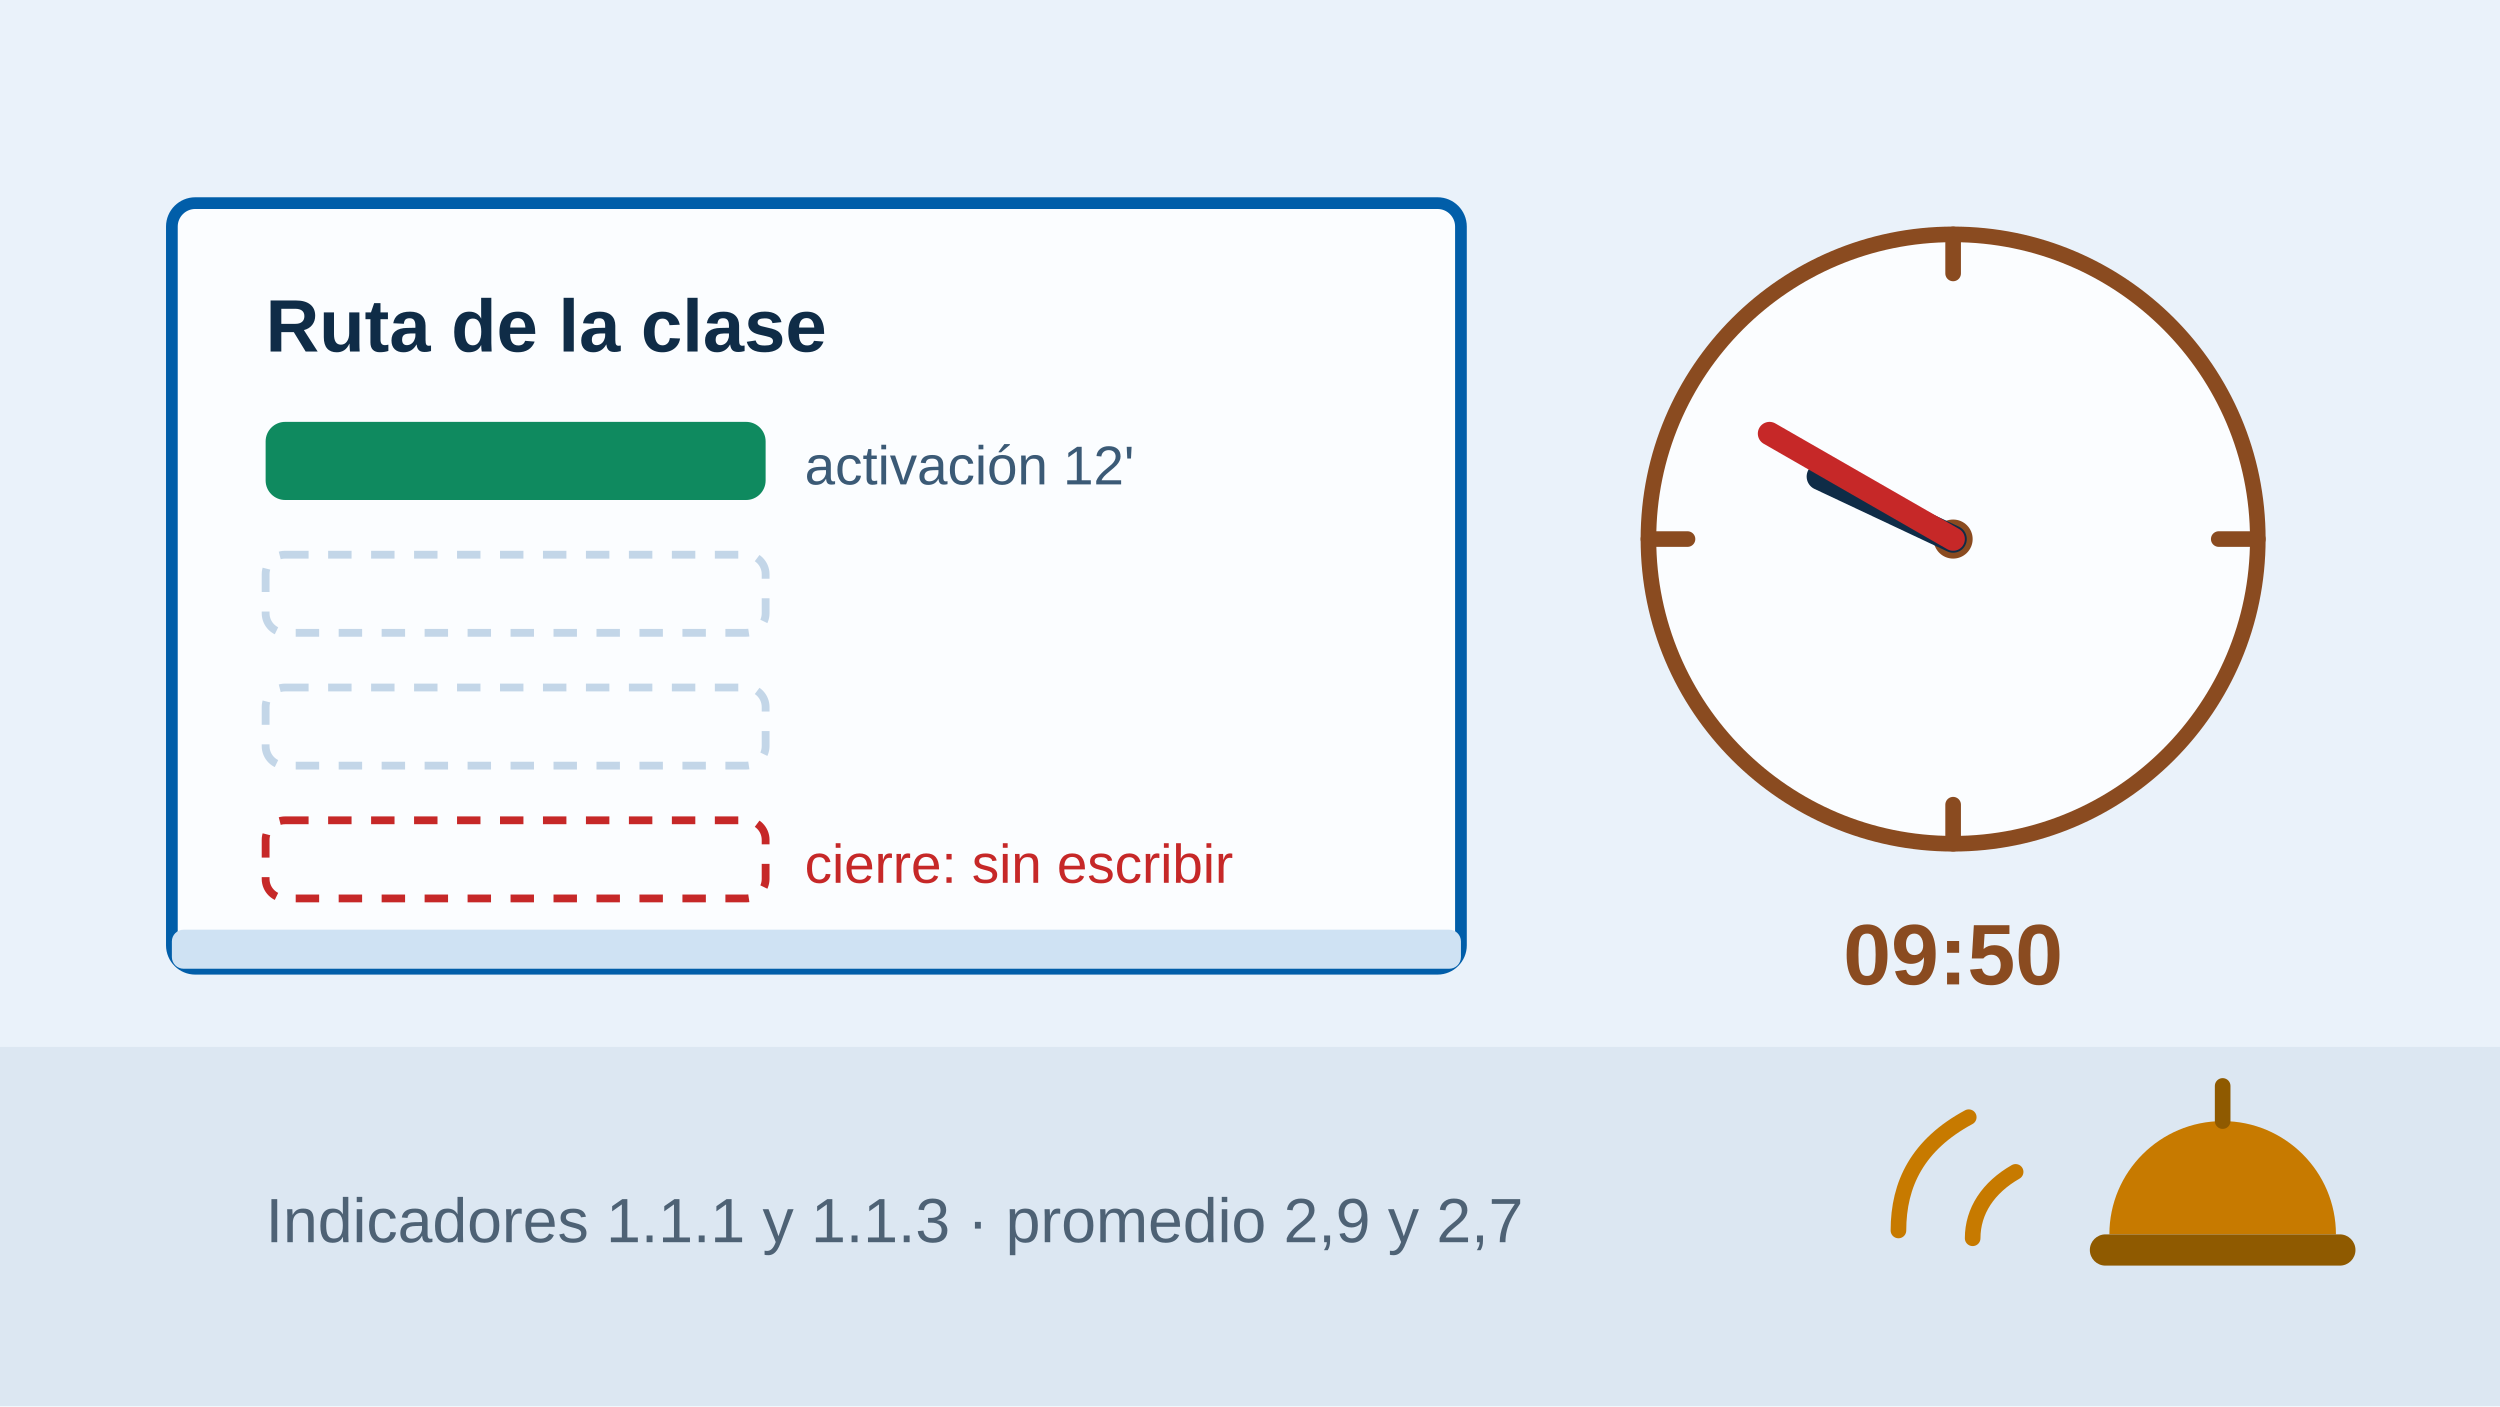
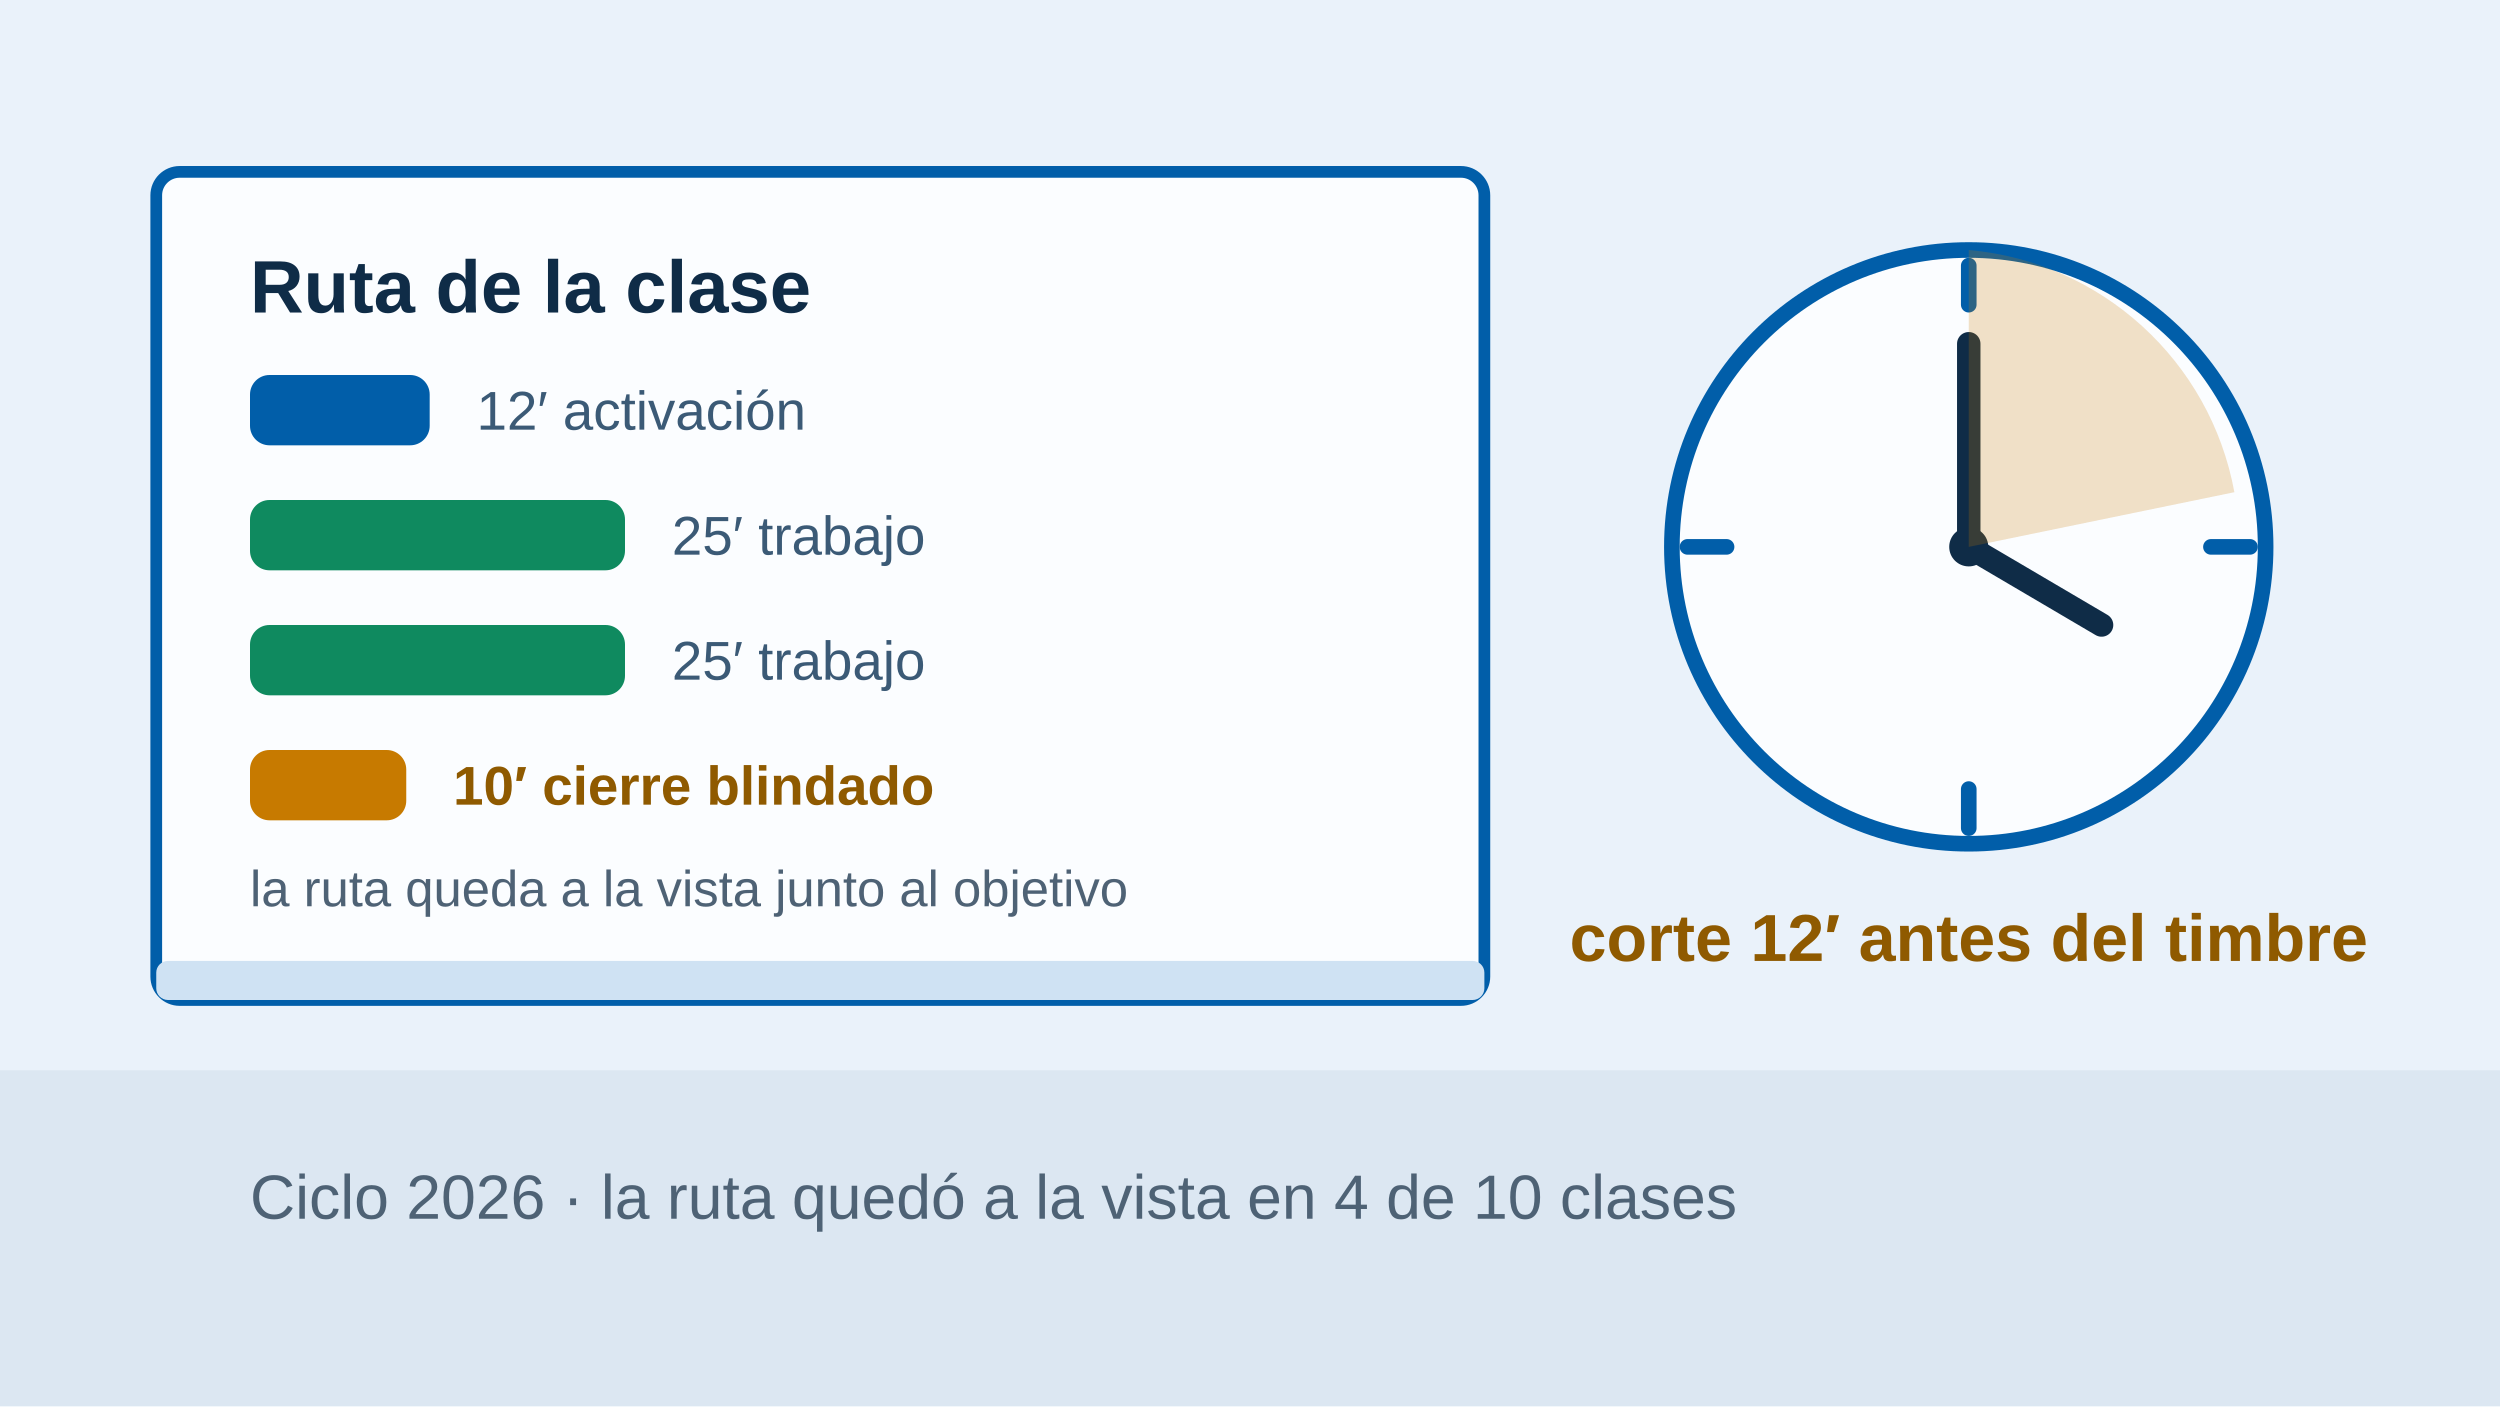
- <svg xmlns="http://www.w3.org/2000/svg" viewBox="0 0 640 360" role="img" aria-label="Una pizarra con la ruta de la clase sin escribir y un reloj que marca los últimos minutos">
+ <svg xmlns="http://www.w3.org/2000/svg" viewBox="0 0 640 360" role="img" aria-label="Pizarra con la ruta de la clase repartida en cuatro tramos y un reloj marcando el corte antes del timbre">
  <rect width="640" height="360" fill="#EAF2FA" />
-   <path d="M0 268h640v92H0z" fill="#DCE7F2" />
-   <rect x="44" y="52" width="330" height="196" rx="6" fill="#FBFDFF" stroke="#015EA9" stroke-width="3" />
-   <rect x="44" y="238" width="330" height="10" rx="3" fill="#CFE2F3" />
-   <text x="68" y="90" font-family="Segoe UI,Arial,sans-serif" font-size="19" font-weight="700" fill="#0F2C47">Ruta de la clase</text>
-   <rect x="68" y="108" width="128" height="20" rx="5" fill="#0F8A5F" />
-   <text x="206" y="124" font-family="Segoe UI,Arial,sans-serif" font-size="14" fill="#3B5A76">activación 12'</text>
-   <rect x="68" y="142" width="128" height="20" rx="5" fill="#FBFDFF" stroke="#C3D6E8" stroke-width="2" stroke-dasharray="6 5" />
-   <rect x="68" y="176" width="128" height="20" rx="5" fill="#FBFDFF" stroke="#C3D6E8" stroke-width="2" stroke-dasharray="6 5" />
-   <rect x="68" y="210" width="128" height="20" rx="5" fill="#FBFDFF" stroke="#C62828" stroke-width="2" stroke-dasharray="6 5" />
-   <text x="206" y="226" font-family="Segoe UI,Arial,sans-serif" font-size="14" fill="#C62828">cierre: sin escribir</text>
-   <circle cx="500" cy="138" r="78" fill="#FBFDFF" stroke="#8A4B20" stroke-width="4" />
-   <circle cx="500" cy="138" r="5" fill="#8A4B20" />
-   <path d="M500 138L466 122" stroke="#0F2C47" stroke-width="7" stroke-linecap="round" />
-   <path d="M500 138L453 111" stroke="#C62828" stroke-width="6" stroke-linecap="round" />
-   <path d="M500 60v10M578 138h-10M500 216v-10M422 138h10" stroke="#8A4B20" stroke-width="4" stroke-linecap="round" />
-   <text x="500" y="252" text-anchor="middle" font-family="Segoe UI,Arial,sans-serif" font-size="22" font-weight="700" fill="#8A4B20">09:50</text>
-   <path d="M540 316c0-16 13-29 29-29s29 13 29 29z" fill="#C77A00" />
-   <rect x="535" y="316" width="68" height="8" rx="4" fill="#8F5A00" />
-   <path d="M569 287v-9" stroke="#8F5A00" stroke-width="4" stroke-linecap="round" />
-   <path d="M516 300c-7 4-11 10-11 17M504 286c-13 7-18 17-18 29" stroke="#C77A00" stroke-width="4" fill="none" stroke-linecap="round" />
-   <text x="68" y="318" font-family="Segoe UI,Arial,sans-serif" font-size="16" fill="#4E6275">Indicadores 1.1.1 y 1.1.3 · promedio 2,9 y 2,7</text>
+   <path d="M0 274h640v86H0z" fill="#DCE7F2" />
+   <rect x="40" y="44" width="340" height="212" rx="6" fill="#FBFDFF" stroke="#015EA9" stroke-width="3" />
+   <rect x="40" y="246" width="340" height="10" rx="3" fill="#CFE2F3" />
+   <text x="64" y="80" font-family="Segoe UI,Arial,sans-serif" font-size="19" font-weight="700" fill="#0F2C47">Ruta de la clase</text>
+   <rect x="64" y="96" width="46" height="18" rx="5" fill="#015EA9" />
+   <text x="122" y="110" font-family="Segoe UI,Arial,sans-serif" font-size="14" fill="#3B5A76">12′ activación</text>
+   <rect x="64" y="128" width="96" height="18" rx="5" fill="#0F8A5F" />
+   <text x="172" y="142" font-family="Segoe UI,Arial,sans-serif" font-size="14" fill="#3B5A76">25′ trabajo</text>
+   <rect x="64" y="160" width="96" height="18" rx="5" fill="#0F8A5F" />
+   <text x="172" y="174" font-family="Segoe UI,Arial,sans-serif" font-size="14" fill="#3B5A76">25′ trabajo</text>
+   <rect x="64" y="192" width="40" height="18" rx="5" fill="#C77A00" />
+   <text x="116" y="206" font-family="Segoe UI,Arial,sans-serif" font-size="14" font-weight="700" fill="#8F5A00">10′ cierre blindado</text>
+   <text x="64" y="232" font-family="Segoe UI,Arial,sans-serif" font-size="13" fill="#4E6275">la ruta queda a la vista junto al objetivo</text>
+   <circle cx="504" cy="140" r="76" fill="#FBFDFF" stroke="#015EA9" stroke-width="4" />
+   <path d="M504 140v-52M504 140l34 20" stroke="#0F2C47" stroke-width="6" stroke-linecap="round" />
+   <circle cx="504" cy="140" r="5" fill="#0F2C47" />
+   <path d="M504 68v10M576 140h-10M504 212v-10M432 140h10" stroke="#015EA9" stroke-width="4" stroke-linecap="round" />
+   <path d="M504 140 L504 64 A76 76 0 0 1 572 126 Z" fill="#C77A00" opacity=".22" />
+   <text x="504" y="246" text-anchor="middle" font-family="Segoe UI,Arial,sans-serif" font-size="17" font-weight="700" fill="#8F5A00">corte 12′ antes del timbre</text>
+   <text x="64" y="312" font-family="Segoe UI,Arial,sans-serif" font-size="16" fill="#4E6275">Ciclo 2026 · la ruta quedó a la vista en 4 de 10 clases</text>
</svg>
